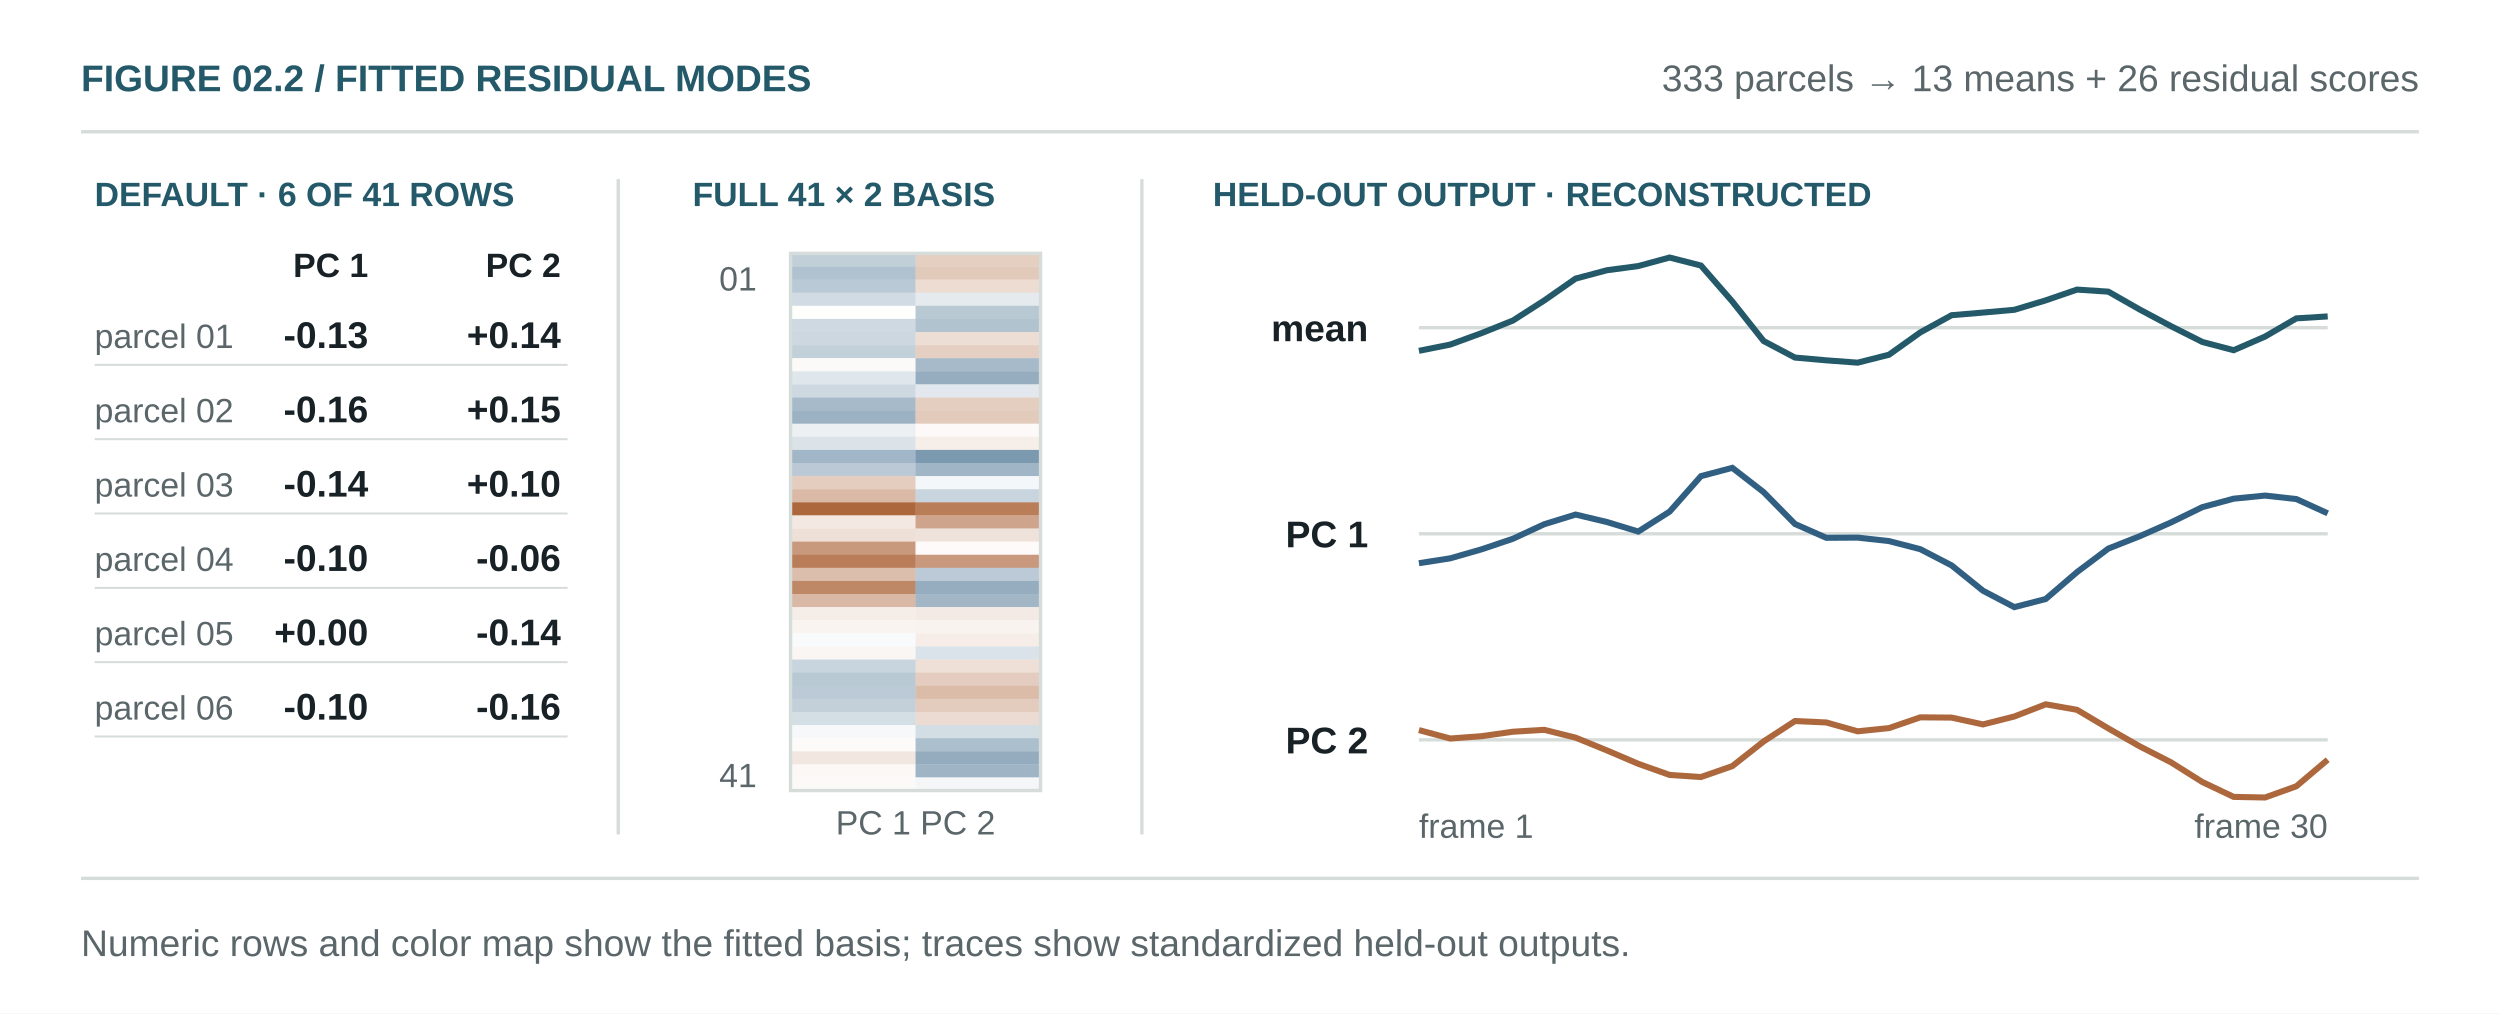
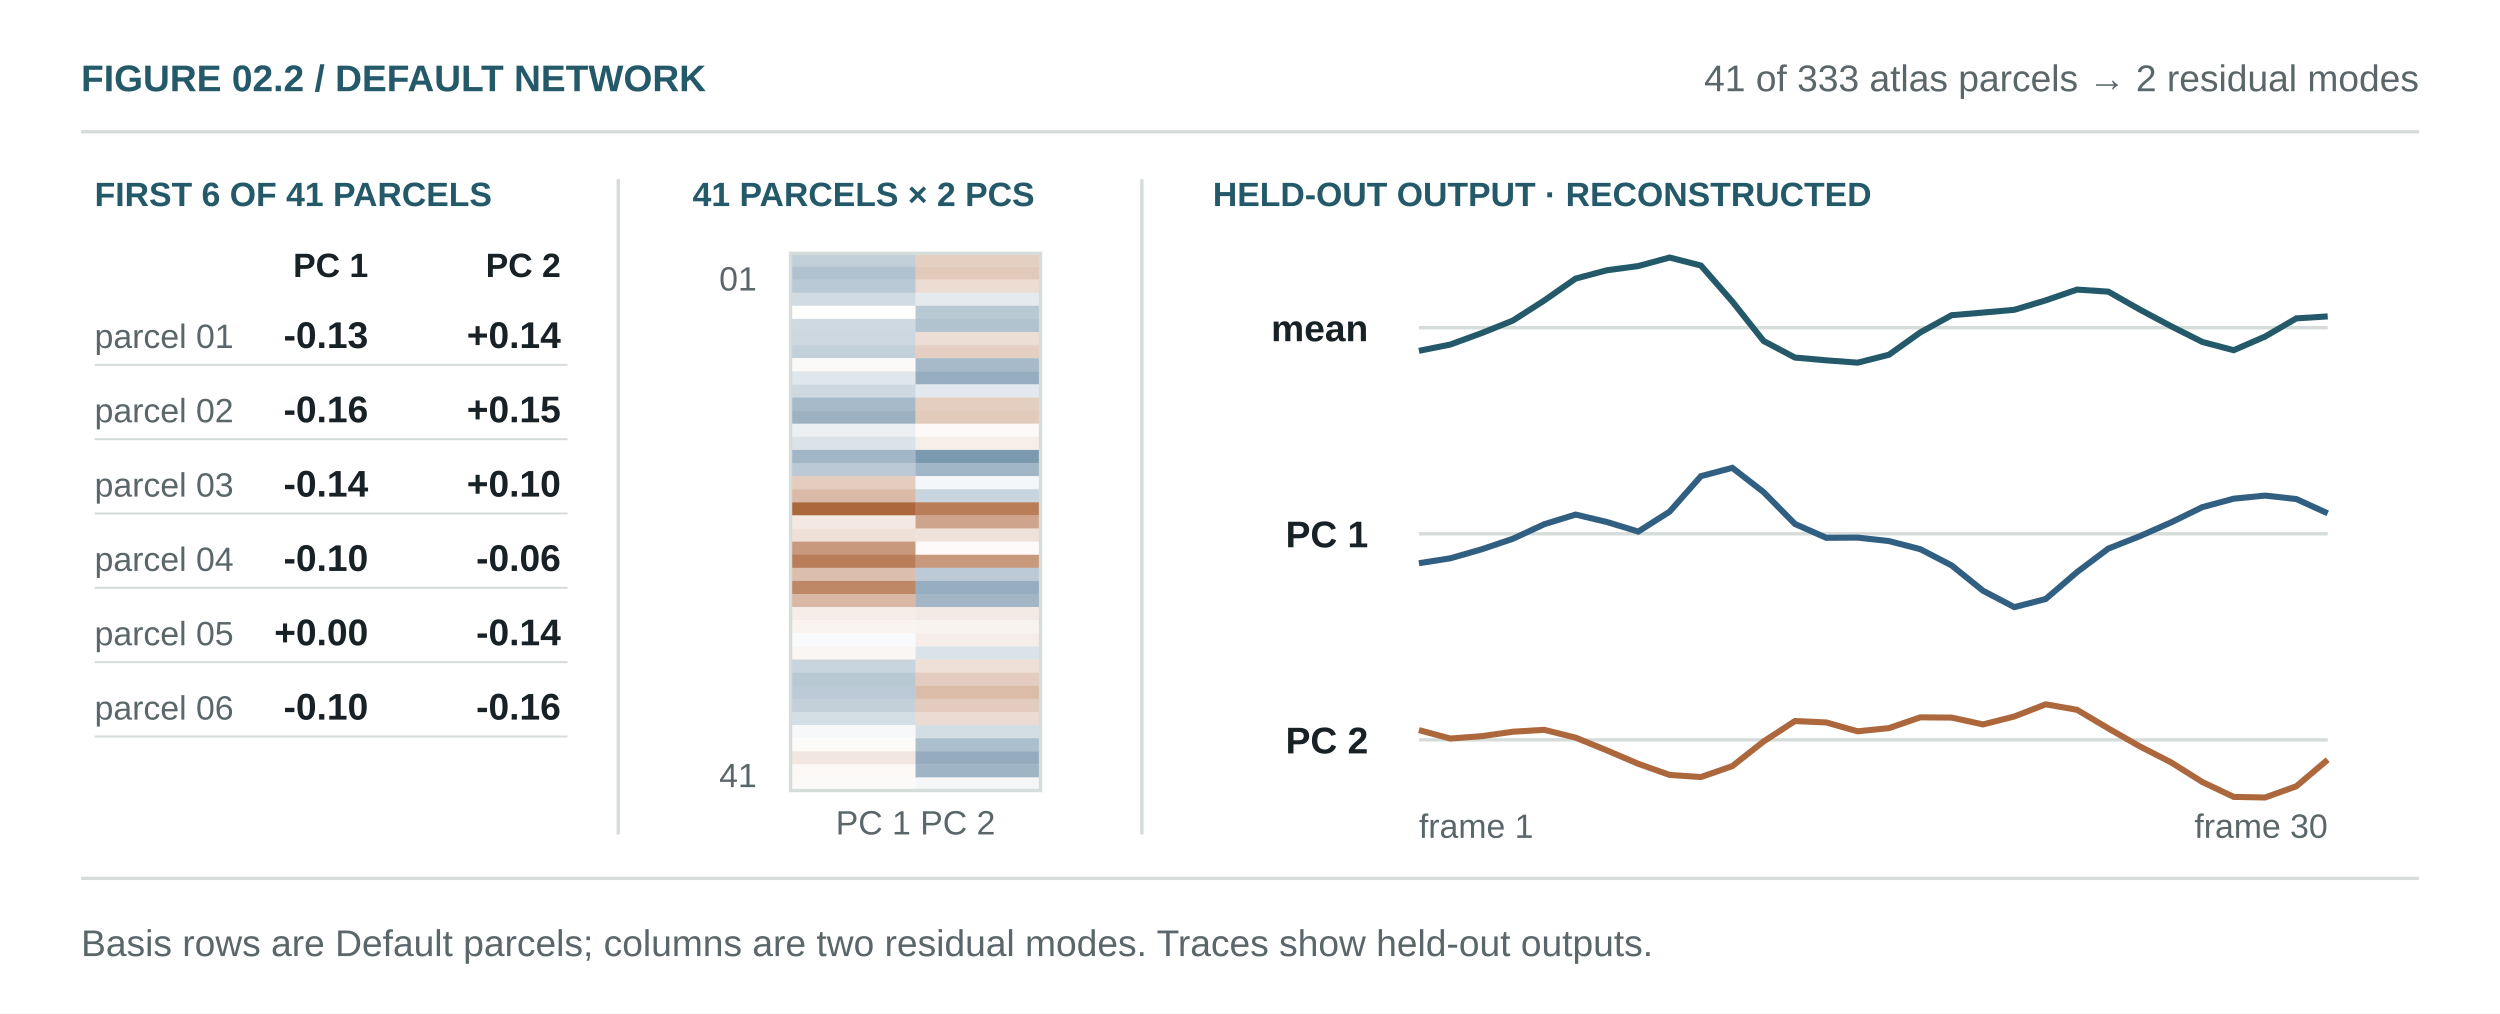
<svg xmlns="http://www.w3.org/2000/svg" width="740" height="300" viewBox="0 0 740 300" role="img" aria-labelledby="title desc">
  <rect width="740" height="300" fill="#ffffff" />
-   <text x="24.00" y="27.00" fill="#235969" font-size="11" font-weight="700" text-anchor="start" font-family="-apple-system,BlinkMacSystemFont,Segoe UI,Arial,sans-serif">FIGURE 02.2 / FITTED RESIDUAL MODES</text>
-   <text x="716.00" y="27.00" fill="#5a6669" font-size="11" font-weight="400" text-anchor="end" font-family="-apple-system,BlinkMacSystemFont,Segoe UI,Arial,sans-serif">333 parcels → 13 means + 26 residual scores</text>
+   <text x="24.00" y="27.00" fill="#235969" font-size="11" font-weight="700" text-anchor="start" font-family="-apple-system,BlinkMacSystemFont,Segoe UI,Arial,sans-serif">FIGURE 02.2 / DEFAULT NETWORK</text>
+   <text x="716.00" y="27.00" fill="#5a6669" font-size="11" font-weight="400" text-anchor="end" font-family="-apple-system,BlinkMacSystemFont,Segoe UI,Arial,sans-serif">41 of 333 atlas parcels → 2 residual modes</text>
  <line x1="24.00" y1="39.00" x2="716.00" y2="39.00" stroke="#d5dcda" stroke-width="1" opacity="1" />
-   <text x="28.00" y="61.00" fill="#235969" font-size="10" font-weight="700" text-anchor="start" font-family="-apple-system,BlinkMacSystemFont,Segoe UI,Arial,sans-serif">DEFAULT · 6 OF 41 ROWS</text>
+   <text x="28.00" y="61.00" fill="#235969" font-size="10" font-weight="700" text-anchor="start" font-family="-apple-system,BlinkMacSystemFont,Segoe UI,Arial,sans-serif">FIRST 6 OF 41 PARCELS</text>
  <text x="109.00" y="82.00" fill="#172126" font-size="10" font-weight="600" text-anchor="end" font-family="-apple-system,BlinkMacSystemFont,Segoe UI,Arial,sans-serif">PC 1</text>
  <text x="166.00" y="82.00" fill="#172126" font-size="10" font-weight="600" text-anchor="end" font-family="-apple-system,BlinkMacSystemFont,Segoe UI,Arial,sans-serif">PC 2</text>
  <text x="28.00" y="103.00" fill="#5a6669" font-size="10" font-weight="400" text-anchor="start" font-family="-apple-system,BlinkMacSystemFont,Segoe UI,Arial,sans-serif">parcel 01</text>
  <text x="109.00" y="103.00" fill="#172126" font-size="11" font-weight="600" text-anchor="end" font-family="-apple-system,BlinkMacSystemFont,Segoe UI,Arial,sans-serif">-0.13</text>
  <text x="166.00" y="103.00" fill="#172126" font-size="11" font-weight="600" text-anchor="end" font-family="-apple-system,BlinkMacSystemFont,Segoe UI,Arial,sans-serif">+0.14</text>
  <line x1="28.00" y1="108.00" x2="168.00" y2="108.00" stroke="#d5dcda" stroke-width="0.6" opacity="1" />
  <text x="28.00" y="125.00" fill="#5a6669" font-size="10" font-weight="400" text-anchor="start" font-family="-apple-system,BlinkMacSystemFont,Segoe UI,Arial,sans-serif">parcel 02</text>
  <text x="109.00" y="125.00" fill="#172126" font-size="11" font-weight="600" text-anchor="end" font-family="-apple-system,BlinkMacSystemFont,Segoe UI,Arial,sans-serif">-0.16</text>
  <text x="166.00" y="125.00" fill="#172126" font-size="11" font-weight="600" text-anchor="end" font-family="-apple-system,BlinkMacSystemFont,Segoe UI,Arial,sans-serif">+0.15</text>
  <line x1="28.00" y1="130.00" x2="168.00" y2="130.00" stroke="#d5dcda" stroke-width="0.6" opacity="1" />
  <text x="28.00" y="147.00" fill="#5a6669" font-size="10" font-weight="400" text-anchor="start" font-family="-apple-system,BlinkMacSystemFont,Segoe UI,Arial,sans-serif">parcel 03</text>
  <text x="109.00" y="147.00" fill="#172126" font-size="11" font-weight="600" text-anchor="end" font-family="-apple-system,BlinkMacSystemFont,Segoe UI,Arial,sans-serif">-0.14</text>
  <text x="166.00" y="147.00" fill="#172126" font-size="11" font-weight="600" text-anchor="end" font-family="-apple-system,BlinkMacSystemFont,Segoe UI,Arial,sans-serif">+0.10</text>
  <line x1="28.00" y1="152.00" x2="168.00" y2="152.00" stroke="#d5dcda" stroke-width="0.6" opacity="1" />
  <text x="28.00" y="169.00" fill="#5a6669" font-size="10" font-weight="400" text-anchor="start" font-family="-apple-system,BlinkMacSystemFont,Segoe UI,Arial,sans-serif">parcel 04</text>
  <text x="109.00" y="169.00" fill="#172126" font-size="11" font-weight="600" text-anchor="end" font-family="-apple-system,BlinkMacSystemFont,Segoe UI,Arial,sans-serif">-0.10</text>
  <text x="166.00" y="169.00" fill="#172126" font-size="11" font-weight="600" text-anchor="end" font-family="-apple-system,BlinkMacSystemFont,Segoe UI,Arial,sans-serif">-0.06</text>
  <line x1="28.00" y1="174.00" x2="168.00" y2="174.00" stroke="#d5dcda" stroke-width="0.6" opacity="1" />
  <text x="28.00" y="191.00" fill="#5a6669" font-size="10" font-weight="400" text-anchor="start" font-family="-apple-system,BlinkMacSystemFont,Segoe UI,Arial,sans-serif">parcel 05</text>
  <text x="109.00" y="191.00" fill="#172126" font-size="11" font-weight="600" text-anchor="end" font-family="-apple-system,BlinkMacSystemFont,Segoe UI,Arial,sans-serif">+0.00</text>
  <text x="166.00" y="191.00" fill="#172126" font-size="11" font-weight="600" text-anchor="end" font-family="-apple-system,BlinkMacSystemFont,Segoe UI,Arial,sans-serif">-0.14</text>
  <line x1="28.00" y1="196.00" x2="168.00" y2="196.00" stroke="#d5dcda" stroke-width="0.6" opacity="1" />
  <text x="28.00" y="213.00" fill="#5a6669" font-size="10" font-weight="400" text-anchor="start" font-family="-apple-system,BlinkMacSystemFont,Segoe UI,Arial,sans-serif">parcel 06</text>
  <text x="109.00" y="213.00" fill="#172126" font-size="11" font-weight="600" text-anchor="end" font-family="-apple-system,BlinkMacSystemFont,Segoe UI,Arial,sans-serif">-0.10</text>
  <text x="166.00" y="213.00" fill="#172126" font-size="11" font-weight="600" text-anchor="end" font-family="-apple-system,BlinkMacSystemFont,Segoe UI,Arial,sans-serif">-0.16</text>
  <line x1="28.00" y1="218.00" x2="168.00" y2="218.00" stroke="#d5dcda" stroke-width="0.6" opacity="1" />
  <line x1="183.00" y1="53.00" x2="183.00" y2="247.00" stroke="#d5dcda" stroke-width="1" opacity="1" />
-   <text x="205.00" y="61.00" fill="#235969" font-size="10" font-weight="700" text-anchor="start" font-family="-apple-system,BlinkMacSystemFont,Segoe UI,Arial,sans-serif">FULL 41 × 2 BASIS</text>
+   <text x="205.00" y="61.00" fill="#235969" font-size="10" font-weight="700" text-anchor="start" font-family="-apple-system,BlinkMacSystemFont,Segoe UI,Arial,sans-serif">41 PARCELS × 2 PCS</text>
  <rect x="234.00" y="75.00" width="37.10" height="3.98" fill="#c1cfd9" />
  <rect x="271.00" y="75.00" width="37.10" height="3.98" fill="#e5cfc1" />
  <rect x="234.00" y="78.88" width="37.10" height="3.98" fill="#b0c2cf" />
  <rect x="271.00" y="78.88" width="37.10" height="3.98" fill="#e2cabb" />
  <rect x="234.00" y="82.76" width="37.10" height="3.98" fill="#b9c9d5" />
  <rect x="271.00" y="82.76" width="37.10" height="3.98" fill="#ecdcd2" />
  <rect x="234.00" y="86.63" width="37.10" height="3.98" fill="#d1dbe3" />
  <rect x="271.00" y="86.63" width="37.10" height="3.98" fill="#e4eaee" />
  <rect x="234.00" y="90.51" width="37.10" height="3.98" fill="#fefefd" />
  <rect x="271.00" y="90.51" width="37.10" height="3.98" fill="#b9c9d4" />
  <rect x="234.00" y="94.39" width="37.10" height="3.98" fill="#cfd9e2" />
  <rect x="271.00" y="94.39" width="37.10" height="3.98" fill="#b2c3d0" />
  <rect x="234.00" y="98.27" width="37.10" height="3.98" fill="#ccd7e0" />
  <rect x="271.00" y="98.27" width="37.10" height="3.98" fill="#edded5" />
  <rect x="234.00" y="102.15" width="37.10" height="3.98" fill="#c2d0da" />
  <rect x="271.00" y="102.15" width="37.10" height="3.98" fill="#e5cfc2" />
  <rect x="234.00" y="106.02" width="37.10" height="3.98" fill="#fcfaf8" />
  <rect x="271.00" y="106.02" width="37.10" height="3.98" fill="#a7bac9" />
  <rect x="234.00" y="109.90" width="37.10" height="3.98" fill="#e0e7ec" />
  <rect x="271.00" y="109.90" width="37.10" height="3.98" fill="#95adbf" />
  <rect x="234.00" y="113.78" width="37.10" height="3.98" fill="#cdd8e1" />
  <rect x="271.00" y="113.78" width="37.10" height="3.98" fill="#e2e8ed" />
  <rect x="234.00" y="117.66" width="37.10" height="3.98" fill="#a6bac9" />
  <rect x="271.00" y="117.66" width="37.10" height="3.98" fill="#e4cec0" />
  <rect x="234.00" y="121.54" width="37.10" height="3.98" fill="#9cb2c3" />
  <rect x="271.00" y="121.54" width="37.10" height="3.98" fill="#e3cbbc" />
  <rect x="234.00" y="125.41" width="37.10" height="3.98" fill="#ecf0f3" />
  <rect x="271.00" y="125.41" width="37.10" height="3.98" fill="#fcf9f8" />
  <rect x="234.00" y="129.29" width="37.10" height="3.98" fill="#dbe3e9" />
  <rect x="271.00" y="129.29" width="37.10" height="3.98" fill="#f6eee9" />
  <rect x="234.00" y="133.17" width="37.10" height="3.98" fill="#a1b6c6" />
  <rect x="271.00" y="133.17" width="37.10" height="3.98" fill="#7b99af" />
  <rect x="234.00" y="137.05" width="37.10" height="3.98" fill="#bac9d5" />
  <rect x="271.00" y="137.05" width="37.10" height="3.98" fill="#a0b6c6" />
  <rect x="234.00" y="140.93" width="37.10" height="3.98" fill="#e4cdbf" />
  <rect x="271.00" y="140.93" width="37.10" height="3.98" fill="#f4f7f9" />
  <rect x="234.00" y="144.80" width="37.10" height="3.98" fill="#dabaa7" />
  <rect x="271.00" y="144.80" width="37.10" height="3.98" fill="#c9d5de" />
  <rect x="234.00" y="148.68" width="37.10" height="3.98" fill="#ad673d" />
  <rect x="271.00" y="148.68" width="37.10" height="3.98" fill="#b97d58" />
  <rect x="234.00" y="152.56" width="37.10" height="3.98" fill="#f3e8e2" />
  <rect x="271.00" y="152.56" width="37.10" height="3.98" fill="#cea58c" />
  <rect x="234.00" y="156.44" width="37.10" height="3.98" fill="#eee0d7" />
  <rect x="271.00" y="156.44" width="37.10" height="3.98" fill="#efe2da" />
  <rect x="234.00" y="160.32" width="37.10" height="3.98" fill="#c8997d" />
  <rect x="271.00" y="160.32" width="37.10" height="3.98" fill="#fdfaf9" />
  <rect x="234.00" y="164.20" width="37.10" height="3.98" fill="#b97d59" />
  <rect x="271.00" y="164.20" width="37.10" height="3.98" fill="#c8997d" />
  <rect x="234.00" y="168.07" width="37.10" height="3.98" fill="#dcbeac" />
  <rect x="271.00" y="168.07" width="37.10" height="3.98" fill="#bbcad6" />
  <rect x="234.00" y="171.95" width="37.10" height="3.98" fill="#be8766" />
  <rect x="271.00" y="171.95" width="37.10" height="3.98" fill="#96adbf" />
  <rect x="234.00" y="175.83" width="37.10" height="3.98" fill="#d9b9a6" />
  <rect x="271.00" y="175.83" width="37.10" height="3.98" fill="#a2b6c6" />
  <rect x="234.00" y="179.71" width="37.10" height="3.98" fill="#f5ede8" />
  <rect x="271.00" y="179.71" width="37.10" height="3.98" fill="#f4eae5" />
  <rect x="234.00" y="183.59" width="37.10" height="3.98" fill="#f9f4f0" />
  <rect x="271.00" y="183.59" width="37.10" height="3.98" fill="#f8f3ef" />
  <rect x="234.00" y="187.46" width="37.10" height="3.98" fill="#f9fafb" />
  <rect x="271.00" y="187.46" width="37.10" height="3.98" fill="#f6ede9" />
  <rect x="234.00" y="191.34" width="37.10" height="3.98" fill="#faf6f4" />
  <rect x="271.00" y="191.34" width="37.10" height="3.98" fill="#dae3e9" />
  <rect x="234.00" y="195.22" width="37.10" height="3.98" fill="#c8d4de" />
  <rect x="271.00" y="195.22" width="37.10" height="3.98" fill="#eedfd7" />
  <rect x="234.00" y="199.10" width="37.10" height="3.98" fill="#b9c9d4" />
  <rect x="271.00" y="199.10" width="37.10" height="3.98" fill="#e4cdc0" />
  <rect x="234.00" y="202.98" width="37.10" height="3.98" fill="#bbcad6" />
  <rect x="271.00" y="202.98" width="37.10" height="3.98" fill="#dbbca9" />
  <rect x="234.00" y="206.85" width="37.10" height="3.98" fill="#c3d0da" />
  <rect x="271.00" y="206.85" width="37.10" height="3.98" fill="#e3ccbe" />
  <rect x="234.00" y="210.73" width="37.10" height="3.98" fill="#d4dee5" />
  <rect x="271.00" y="210.73" width="37.10" height="3.98" fill="#ecdbd2" />
  <rect x="234.00" y="214.61" width="37.10" height="3.98" fill="#f6f8fa" />
  <rect x="271.00" y="214.61" width="37.10" height="3.98" fill="#d3dde4" />
  <rect x="234.00" y="218.49" width="37.10" height="3.98" fill="#fdfbfa" />
  <rect x="271.00" y="218.49" width="37.10" height="3.98" fill="#acbfcd" />
  <rect x="234.00" y="222.37" width="37.10" height="3.98" fill="#f2e7e0" />
  <rect x="271.00" y="222.37" width="37.10" height="3.98" fill="#94acbe" />
  <rect x="234.00" y="226.24" width="37.10" height="3.98" fill="#fbf8f6" />
  <rect x="271.00" y="226.24" width="37.10" height="3.98" fill="#9fb4c5" />
  <rect x="234.00" y="230.12" width="37.10" height="3.98" fill="#fcfaf8" />
  <rect x="271.00" y="230.12" width="37.10" height="3.98" fill="#f4f6f8" />
  <rect x="234.00" y="75.00" width="74.00" height="159.00" fill="none" stroke="#d5dcda" stroke-width="1" />
  <text x="271.00" y="247.00" fill="#5a6669" font-size="10" font-weight="400" text-anchor="middle" font-family="-apple-system,BlinkMacSystemFont,Segoe UI,Arial,sans-serif">PC 1   PC 2</text>
  <text x="224.00" y="86.00" fill="#5a6669" font-size="10" font-weight="400" text-anchor="end" font-family="-apple-system,BlinkMacSystemFont,Segoe UI,Arial,sans-serif">01</text>
  <text x="224.00" y="233.00" fill="#5a6669" font-size="10" font-weight="400" text-anchor="end" font-family="-apple-system,BlinkMacSystemFont,Segoe UI,Arial,sans-serif">41</text>
  <line x1="338.00" y1="53.00" x2="338.00" y2="247.00" stroke="#d5dcda" stroke-width="1" opacity="1" />
  <text x="359.00" y="61.00" fill="#235969" font-size="10" font-weight="700" text-anchor="start" font-family="-apple-system,BlinkMacSystemFont,Segoe UI,Arial,sans-serif">HELD-OUT OUTPUT · RECONSTRUCTED</text>
  <text x="405.00" y="101.00" fill="#172126" font-size="11" font-weight="600" text-anchor="end" font-family="-apple-system,BlinkMacSystemFont,Segoe UI,Arial,sans-serif">mean</text>
  <line x1="420.00" y1="97.00" x2="689.00" y2="97.00" stroke="#d5dcda" stroke-width="1" opacity="1" />
  <polyline points="420.00,103.85 429.28,101.99 438.55,98.60 447.83,94.88 457.10,88.94 466.38,82.46 475.66,79.99 484.93,78.75 494.21,76.23 503.48,78.60 512.76,89.24 522.03,100.94 531.31,105.84 540.59,106.66 549.86,107.35 559.14,105.00 568.41,98.39 577.69,93.30 586.97,92.52 596.24,91.70 605.52,88.91 614.79,85.72 624.07,86.33 633.34,91.61 642.62,96.55 651.90,101.22 661.17,103.66 670.45,99.63 679.72,94.24 689.00,93.66" fill="none" stroke="#235969" stroke-width="1.8" />
  <text x="405.00" y="162.00" fill="#172126" font-size="11" font-weight="600" text-anchor="end" font-family="-apple-system,BlinkMacSystemFont,Segoe UI,Arial,sans-serif">PC 1</text>
  <line x1="420.00" y1="158.00" x2="689.00" y2="158.00" stroke="#d5dcda" stroke-width="1" opacity="1" />
  <polyline points="420.00,166.71 429.28,165.26 438.55,162.60 447.83,159.47 457.10,155.17 466.38,152.31 475.66,154.52 484.93,157.34 494.21,151.44 503.48,140.94 512.76,138.48 522.03,145.67 531.31,155.10 540.59,159.19 549.86,159.13 559.14,160.16 568.41,162.56 577.69,167.37 586.97,174.86 596.24,179.71 605.52,177.31 614.79,169.35 624.07,162.38 633.34,158.73 642.62,154.64 651.90,150.11 661.17,147.61 670.45,146.69 679.72,147.72 689.00,151.95" fill="none" stroke="#315f82" stroke-width="1.8" />
  <text x="405.00" y="223.00" fill="#172126" font-size="11" font-weight="600" text-anchor="end" font-family="-apple-system,BlinkMacSystemFont,Segoe UI,Arial,sans-serif">PC 2</text>
  <line x1="420.00" y1="219.00" x2="689.00" y2="219.00" stroke="#d5dcda" stroke-width="1" opacity="1" />
  <polyline points="420.00,216.11 429.28,218.60 438.55,217.91 447.83,216.59 457.10,216.03 466.38,218.34 475.66,222.13 484.93,226.09 494.21,229.38 503.48,230.00 512.76,226.77 522.03,219.47 531.31,213.43 540.59,213.85 549.86,216.47 559.14,215.52 568.41,212.33 577.69,212.41 586.97,214.43 596.24,212.08 605.52,208.48 614.79,210.10 624.07,215.61 633.34,220.91 642.62,225.65 651.90,231.48 661.17,235.88 670.45,236.06 679.72,232.73 689.00,224.88" fill="none" stroke="#ad673d" stroke-width="1.8" />
  <text x="420.00" y="248.00" fill="#5a6669" font-size="10" font-weight="400" text-anchor="start" font-family="-apple-system,BlinkMacSystemFont,Segoe UI,Arial,sans-serif">frame 1</text>
  <text x="689.00" y="248.00" fill="#5a6669" font-size="10" font-weight="400" text-anchor="end" font-family="-apple-system,BlinkMacSystemFont,Segoe UI,Arial,sans-serif">frame 30</text>
  <line x1="24.00" y1="260.00" x2="716.00" y2="260.00" stroke="#d5dcda" stroke-width="1" opacity="1" />
-   <text x="24.00" y="283.00" fill="#5a6669" font-size="11" font-weight="400" text-anchor="start" font-family="-apple-system,BlinkMacSystemFont,Segoe UI,Arial,sans-serif">Numeric rows and color map show the fitted basis; traces show standardized held-out outputs.</text>
+   <text x="24.00" y="283.00" fill="#5a6669" font-size="11" font-weight="400" text-anchor="start" font-family="-apple-system,BlinkMacSystemFont,Segoe UI,Arial,sans-serif">Basis rows are Default parcels; columns are two residual modes. Traces show held-out outputs.</text>
</svg>
